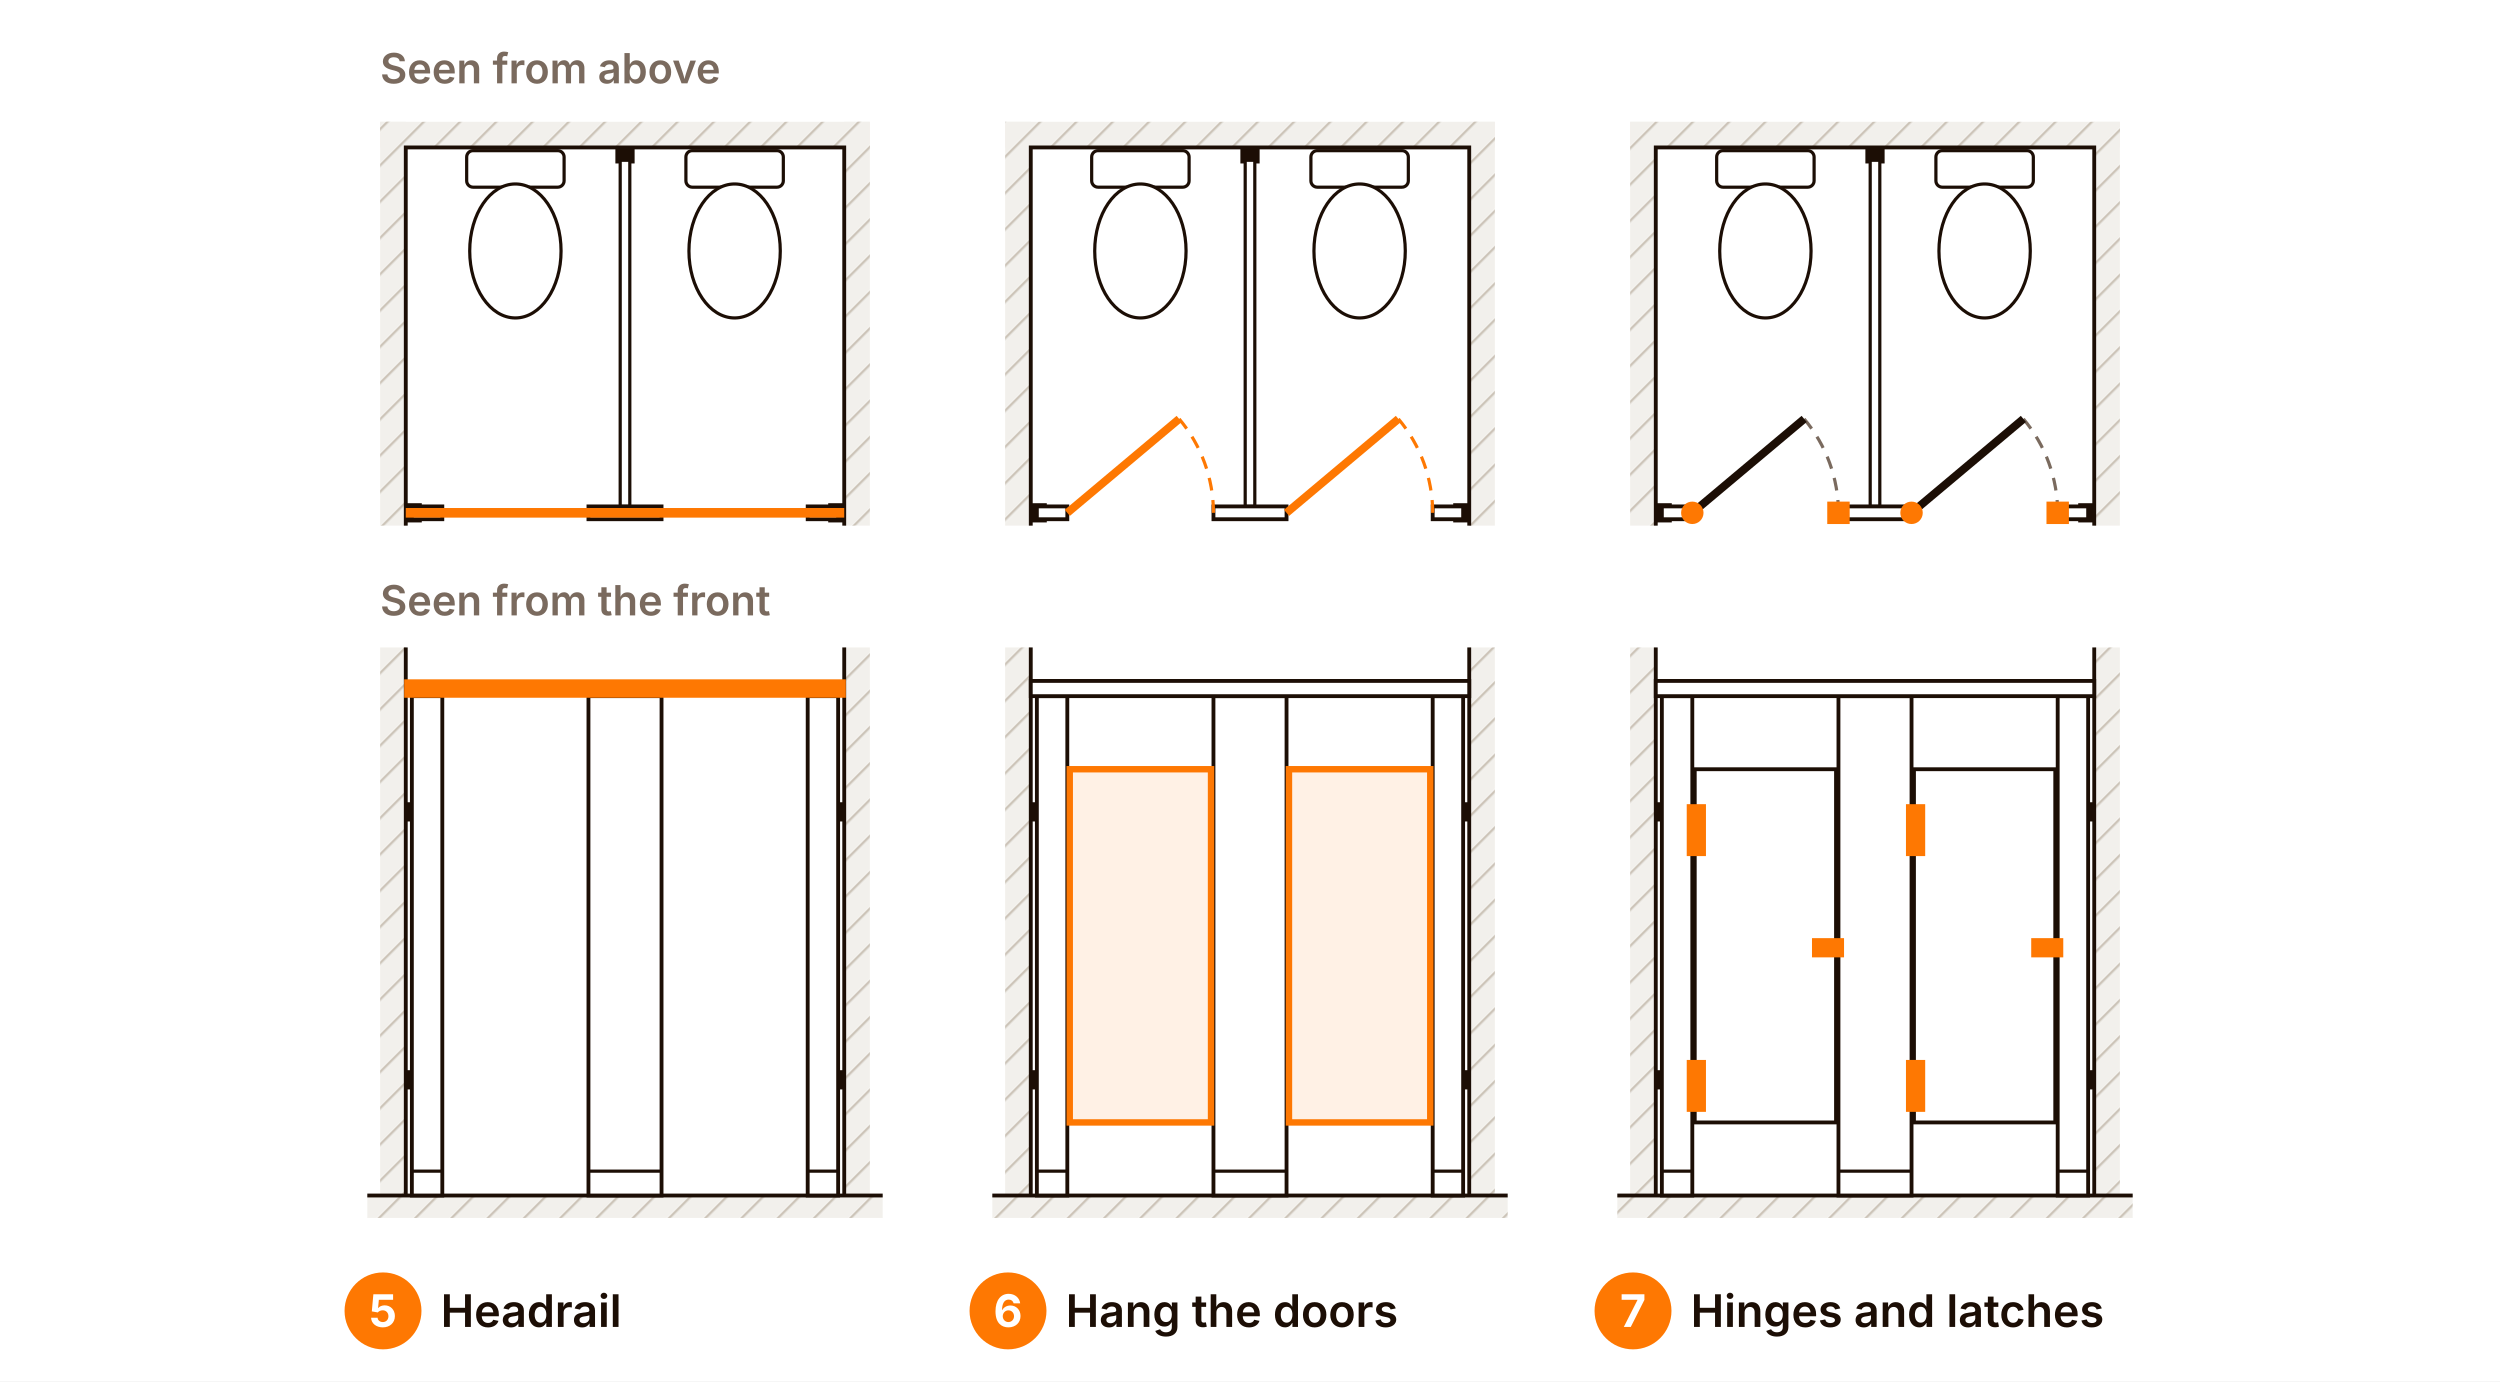
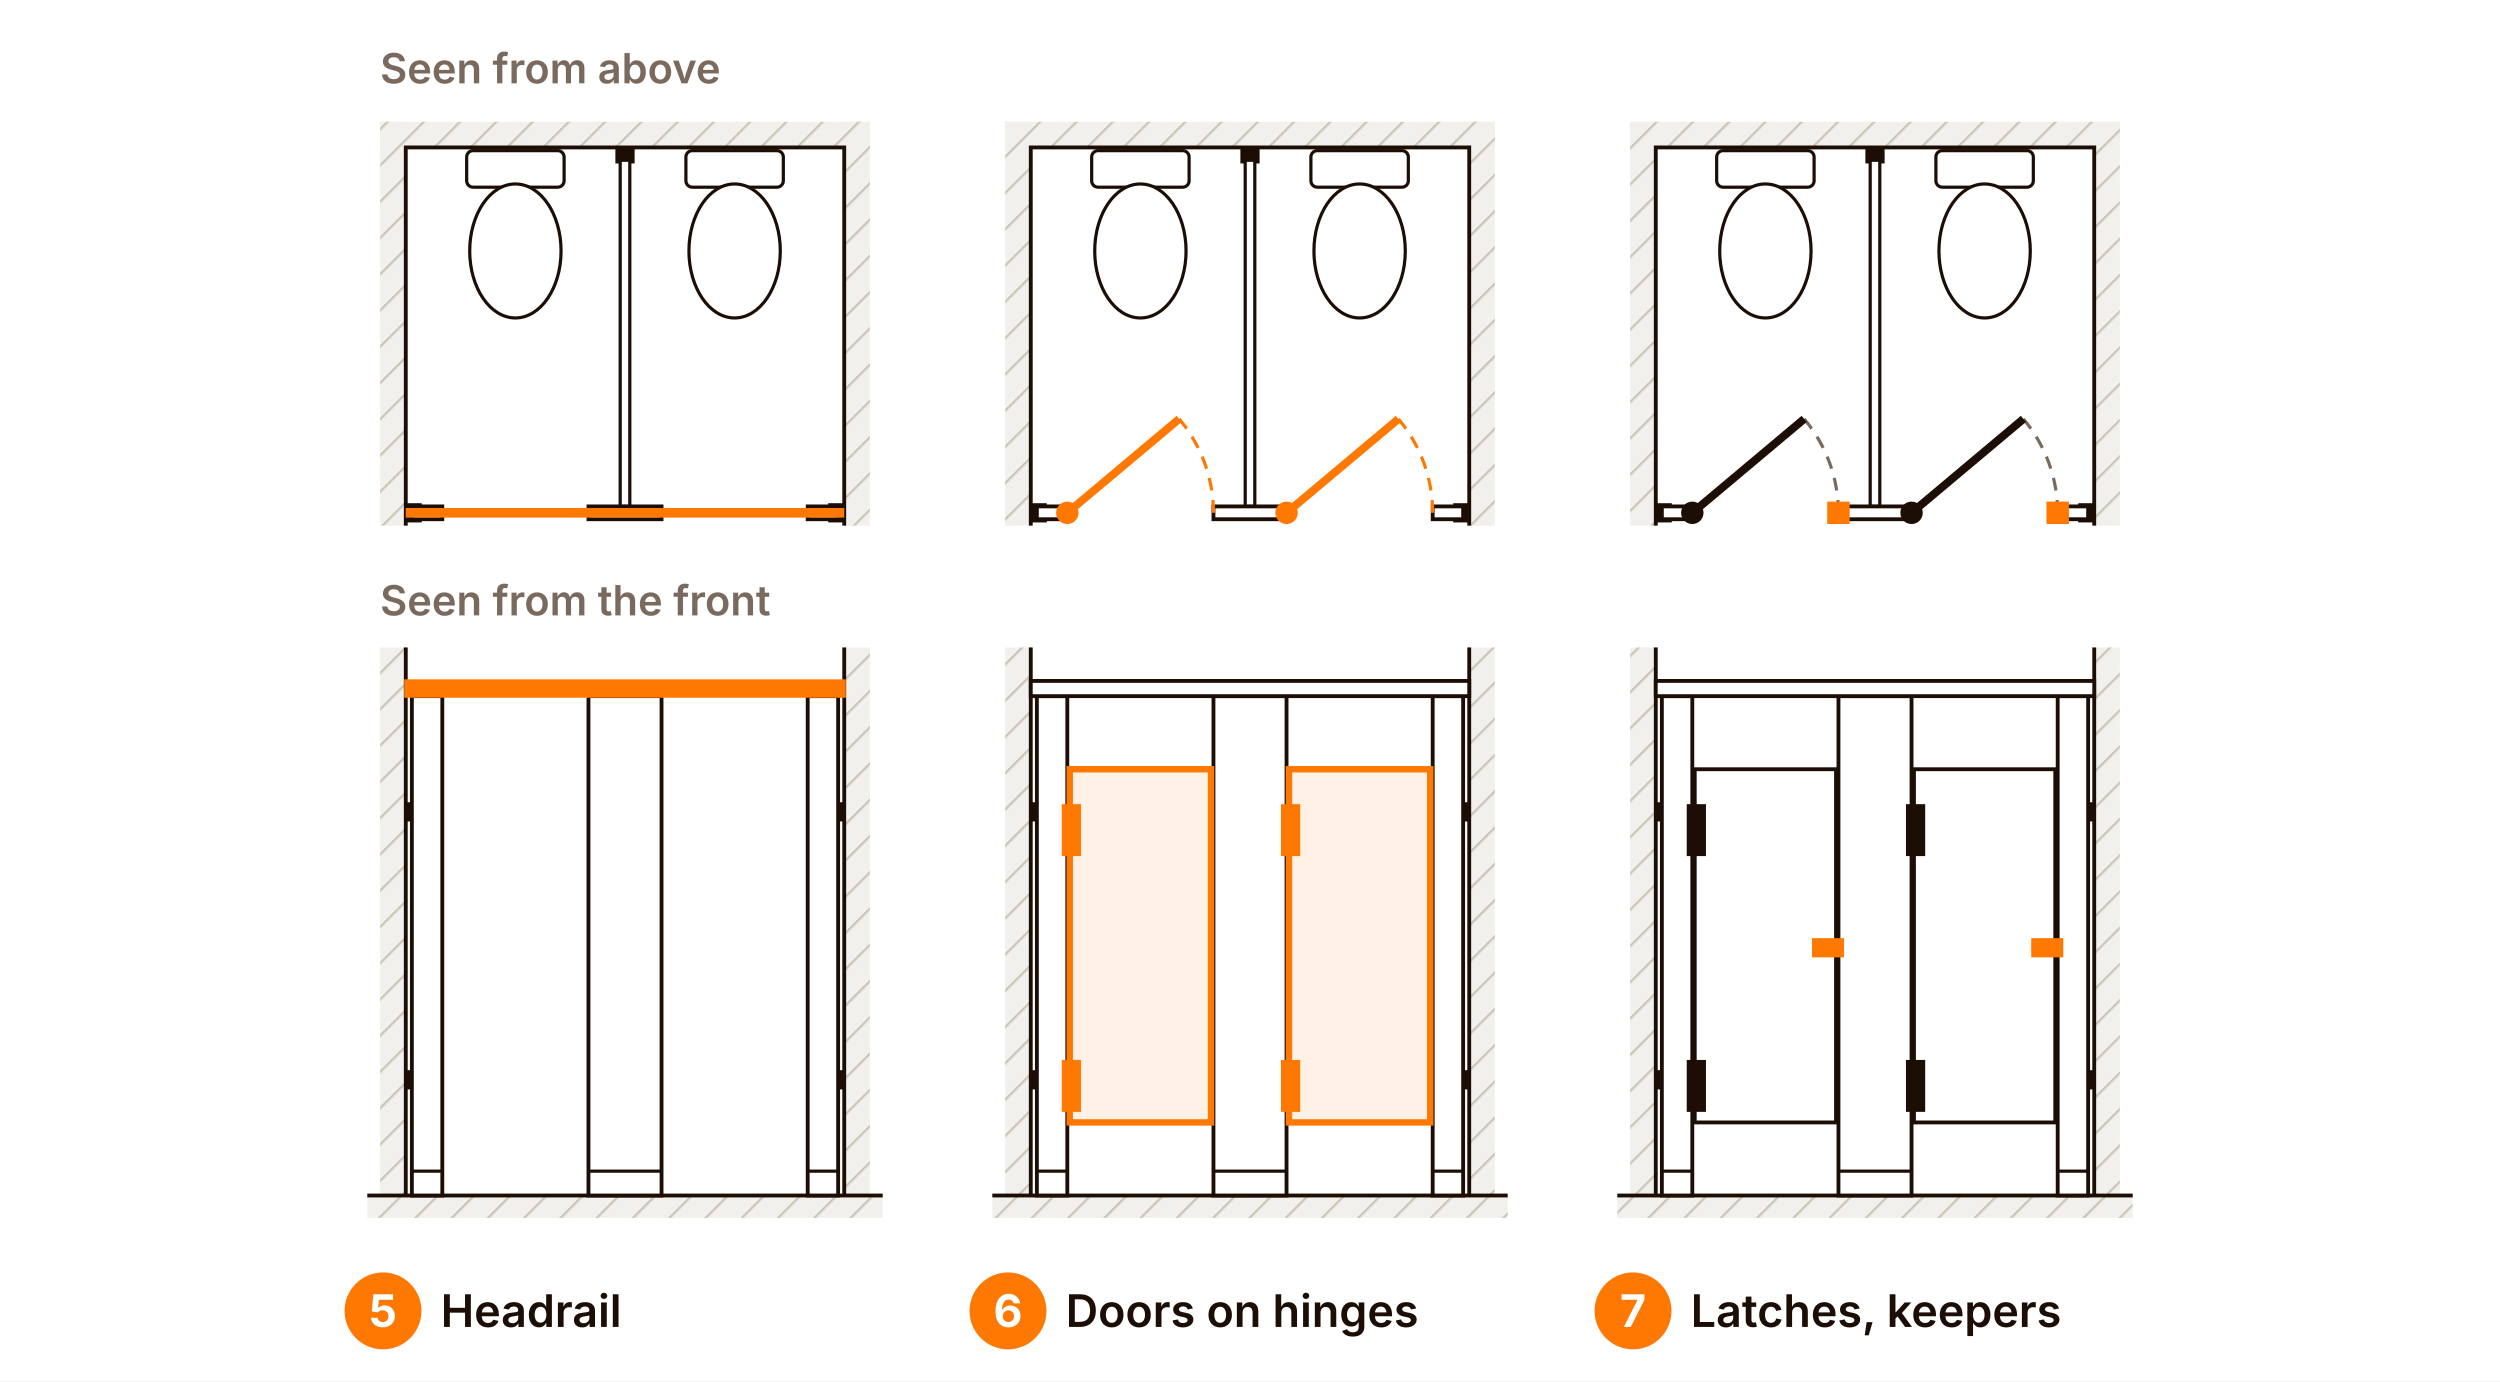
<svg xmlns="http://www.w3.org/2000/svg" viewBox="0 0 780 431" width="780" height="431" role="img" aria-labelledby="t-install-sequence-2 d-install-sequence-2" font-family="Inter, ui-sans-serif, system-ui, sans-serif">
  <defs>
    <pattern id="hatch-install-sequence-2" width="8" height="8" patternUnits="userSpaceOnUse" patternTransform="rotate(45)">
      <rect width="8" height="8" fill="#f2f0ec" />
      <line x1="0" y1="0" x2="0" y2="8" stroke="#cfc7bc" stroke-width="1.5" />
    </pattern>
    <marker id="tick-install-sequence-2" viewBox="0 0 10 10" refX="5" refY="5" markerWidth="8" markerHeight="8" orient="auto">
      <path d="M2 8 L8 2" stroke="#7a6a5e" stroke-width="1.5" />
    </marker>
  </defs>
  <rect width="780" height="431" fill="#ffffff" />
  <text x="118.6" y="26" font-size="13" font-weight="600" fill="#7a6a5e" text-anchor="start">Seen from above</text>
  <text x="118.6" y="192" font-size="13" font-weight="600" fill="#7a6a5e" text-anchor="start">Seen from the front</text>
  <rect x="118.6" y="38" width="152.8" height="8" fill="url(#hatch-install-sequence-2)" stroke="none" stroke-width="1.5" />
  <rect x="118.6" y="38" width="8" height="126" fill="url(#hatch-install-sequence-2)" stroke="none" stroke-width="1.5" />
  <rect x="263.4" y="38" width="8" height="126" fill="url(#hatch-install-sequence-2)" stroke="none" stroke-width="1.5" />
  <path d="M126.6 164 V46 H263.4 V164" fill="none" stroke="#1c0e05" stroke-width="1.2" />
  <rect x="145.6" y="47" width="30.4" height="11.4" fill="#ffffff" stroke="#1c0e05" stroke-width="1" rx="2" />
  <ellipse cx="160.8" cy="78.3" rx="14.25" ry="20.9" fill="#fff" stroke="#1c0e05" stroke-width="1" />
  <rect x="214" y="47" width="30.4" height="11.4" fill="#ffffff" stroke="#1c0e05" stroke-width="1" rx="2" />
  <ellipse cx="229.2" cy="78.3" rx="14.25" ry="20.9" fill="#fff" stroke="#1c0e05" stroke-width="1" />
  <rect x="192" y="46" width="6" height="5" fill="#1c0e05" stroke="none" stroke-width="1.5" />
  <rect x="126.6" y="157" width="5" height="6" fill="#1c0e05" stroke="none" stroke-width="1.5" />
  <rect x="258.4" y="157" width="5" height="6" fill="#1c0e05" stroke="none" stroke-width="1.5" />
  <rect x="193.5" y="50" width="3" height="108" fill="#ffffff" stroke="#1c0e05" stroke-width="1" />
  <rect x="128.5" y="158" width="9.5" height="4" fill="#ffffff" stroke="#1c0e05" stroke-width="1.2" />
  <rect x="252" y="158" width="9.5" height="4" fill="#ffffff" stroke="#1c0e05" stroke-width="1.2" />
  <rect x="183.6" y="158" width="22.8" height="4" fill="#ffffff" stroke="#1c0e05" stroke-width="1.2" />
  <line x1="126.6" y1="160" x2="263.4" y2="160" stroke="#fe7802" stroke-width="3" />
  <rect x="118.6" y="202" width="8" height="171" fill="url(#hatch-install-sequence-2)" stroke="none" stroke-width="1.5" />
  <rect x="263.4" y="202" width="8" height="171" fill="url(#hatch-install-sequence-2)" stroke="none" stroke-width="1.5" />
  <rect x="114.6" y="373" width="160.8" height="7" fill="url(#hatch-install-sequence-2)" stroke="none" stroke-width="1.5" />
  <line x1="114.6" y1="373" x2="275.4" y2="373" stroke="#1c0e05" stroke-width="1.2" />
  <line x1="126.6" y1="202" x2="126.6" y2="373" stroke="#1c0e05" stroke-width="1.2" />
  <line x1="263.4" y1="202" x2="263.4" y2="373" stroke="#1c0e05" stroke-width="1.2" />
  <rect x="192" y="333.9" width="6" height="6" fill="#1c0e05" stroke="none" stroke-width="1.5" />
  <rect x="126.6" y="333.9" width="5" height="6" fill="#1c0e05" stroke="none" stroke-width="1.5" />
  <rect x="258.4" y="333.9" width="5" height="6" fill="#1c0e05" stroke="none" stroke-width="1.5" />
  <rect x="192" y="250.3" width="6" height="6" fill="#1c0e05" stroke="none" stroke-width="1.5" />
  <rect x="126.6" y="250.3" width="5" height="6" fill="#1c0e05" stroke="none" stroke-width="1.5" />
  <rect x="258.4" y="250.3" width="5" height="6" fill="#1c0e05" stroke="none" stroke-width="1.5" />
  <rect x="128.5" y="217.2" width="9.5" height="155.8" fill="#ffffff" stroke="#1c0e05" stroke-width="1.2" />
  <line x1="128.5" y1="365.4" x2="138" y2="365.4" stroke="#1c0e05" stroke-width="1" />
  <rect x="252" y="217.2" width="9.5" height="155.8" fill="#ffffff" stroke="#1c0e05" stroke-width="1.2" />
  <line x1="252" y1="365.4" x2="261.5" y2="365.4" stroke="#1c0e05" stroke-width="1" />
  <rect x="183.6" y="217.2" width="22.8" height="155.8" fill="#ffffff" stroke="#1c0e05" stroke-width="1.2" />
  <line x1="183.6" y1="365.4" x2="206.4" y2="365.4" stroke="#1c0e05" stroke-width="1" />
  <rect x="126.6" y="212.45" width="136.8" height="4.75" fill="#fe7802" stroke="#fe7802" stroke-width="1" />
  <g class="co">
    <circle cx="119.5" cy="409" r="12" fill="#fe7802" />
    <text x="119.5" y="414" font-size="14" font-weight="700" fill="#fff" text-anchor="middle">5</text>
  </g>
  <text x="137.5" y="414" font-size="14" font-weight="600" fill="#1c0e05" text-anchor="start">Headrail</text>
  <rect x="313.6" y="38" width="152.8" height="8" fill="url(#hatch-install-sequence-2)" stroke="none" stroke-width="1.5" />
  <rect x="313.6" y="38" width="8" height="126" fill="url(#hatch-install-sequence-2)" stroke="none" stroke-width="1.5" />
  <rect x="458.4" y="38" width="8" height="126" fill="url(#hatch-install-sequence-2)" stroke="none" stroke-width="1.5" />
  <path d="M321.6 164 V46 H458.4 V164" fill="none" stroke="#1c0e05" stroke-width="1.2" />
  <rect x="340.6" y="47" width="30.4" height="11.4" fill="#ffffff" stroke="#1c0e05" stroke-width="1" rx="2" />
  <ellipse cx="355.8" cy="78.3" rx="14.25" ry="20.9" fill="#fff" stroke="#1c0e05" stroke-width="1" />
  <rect x="409" y="47" width="30.4" height="11.4" fill="#ffffff" stroke="#1c0e05" stroke-width="1" rx="2" />
  <ellipse cx="424.2" cy="78.3" rx="14.25" ry="20.9" fill="#fff" stroke="#1c0e05" stroke-width="1" />
  <rect x="387" y="46" width="6" height="5" fill="#1c0e05" stroke="none" stroke-width="1.5" />
  <rect x="321.6" y="157" width="5" height="6" fill="#1c0e05" stroke="none" stroke-width="1.5" />
  <rect x="453.4" y="157" width="5" height="6" fill="#1c0e05" stroke="none" stroke-width="1.5" />
  <rect x="388.5" y="50" width="3" height="108" fill="#ffffff" stroke="#1c0e05" stroke-width="1" />
  <rect x="323.5" y="158" width="9.5" height="4" fill="#ffffff" stroke="#1c0e05" stroke-width="1.2" />
  <rect x="447" y="158" width="9.5" height="4" fill="#ffffff" stroke="#1c0e05" stroke-width="1.2" />
  <rect x="378.6" y="158" width="22.8" height="4" fill="#ffffff" stroke="#1c0e05" stroke-width="1.2" />
  <path d="M378.6 160 A45.6 45.6 0 0 0 367.9 130.7" fill="none" stroke="#fe7802" stroke-width="1" stroke-dasharray="4 3" />
  <line x1="333" y1="160" x2="367.9" y2="130.7" stroke="#fe7802" stroke-width="2.5" />
+   <circle cx="333" cy="160" r="3.5" fill="#fe7802" />
  <path d="M447 160 A45.6 45.6 0 0 0 436.3 130.7" fill="none" stroke="#fe7802" stroke-width="1" stroke-dasharray="4 3" />
  <line x1="401.4" y1="160" x2="436.3" y2="130.7" stroke="#fe7802" stroke-width="2.5" />
+   <circle cx="401.4" cy="160" r="3.5" fill="#fe7802" />
  <rect x="313.6" y="202" width="8" height="171" fill="url(#hatch-install-sequence-2)" stroke="none" stroke-width="1.5" />
  <rect x="458.4" y="202" width="8" height="171" fill="url(#hatch-install-sequence-2)" stroke="none" stroke-width="1.5" />
  <rect x="309.6" y="373" width="160.8" height="7" fill="url(#hatch-install-sequence-2)" stroke="none" stroke-width="1.5" />
  <line x1="309.6" y1="373" x2="470.4" y2="373" stroke="#1c0e05" stroke-width="1.2" />
  <line x1="321.6" y1="202" x2="321.6" y2="373" stroke="#1c0e05" stroke-width="1.2" />
  <line x1="458.4" y1="202" x2="458.4" y2="373" stroke="#1c0e05" stroke-width="1.2" />
  <rect x="387" y="333.9" width="6" height="6" fill="#1c0e05" stroke="none" stroke-width="1.5" />
  <rect x="321.6" y="333.9" width="5" height="6" fill="#1c0e05" stroke="none" stroke-width="1.5" />
  <rect x="453.4" y="333.9" width="5" height="6" fill="#1c0e05" stroke="none" stroke-width="1.5" />
  <rect x="387" y="250.3" width="6" height="6" fill="#1c0e05" stroke="none" stroke-width="1.5" />
  <rect x="321.6" y="250.3" width="5" height="6" fill="#1c0e05" stroke="none" stroke-width="1.5" />
  <rect x="453.4" y="250.3" width="5" height="6" fill="#1c0e05" stroke="none" stroke-width="1.5" />
  <rect x="323.5" y="217.2" width="9.5" height="155.8" fill="#ffffff" stroke="#1c0e05" stroke-width="1.2" />
  <line x1="323.5" y1="365.4" x2="333" y2="365.4" stroke="#1c0e05" stroke-width="1" />
  <rect x="447" y="217.2" width="9.5" height="155.8" fill="#ffffff" stroke="#1c0e05" stroke-width="1.2" />
  <line x1="447" y1="365.4" x2="456.5" y2="365.4" stroke="#1c0e05" stroke-width="1" />
  <rect x="378.6" y="217.2" width="22.8" height="155.8" fill="#ffffff" stroke="#1c0e05" stroke-width="1.2" />
  <line x1="378.6" y1="365.4" x2="401.4" y2="365.4" stroke="#1c0e05" stroke-width="1" />
  <rect x="321.6" y="212.45" width="136.8" height="4.75" fill="#fff" stroke="#1c0e05" stroke-width="1.2" />
  <rect x="333.76" y="240" width="44.08" height="110.2" fill="#fff1e5" stroke="#fe7802" stroke-width="2" />
+   <rect x="331.76" y="251.4" width="5" height="15.2" fill="#fe7802" stroke="#fe7802" stroke-width="1" />
+   <rect x="331.76" y="331.2" width="5" height="15.2" fill="#fe7802" stroke="#fe7802" stroke-width="1" />
  <rect x="402.16" y="240" width="44.08" height="110.2" fill="#fff1e5" stroke="#fe7802" stroke-width="2" />
+   <rect x="400.16" y="251.4" width="5" height="15.2" fill="#fe7802" stroke="#fe7802" stroke-width="1" />
+   <rect x="400.16" y="331.2" width="5" height="15.2" fill="#fe7802" stroke="#fe7802" stroke-width="1" />
  <g class="co">
    <circle cx="314.5" cy="409" r="12" fill="#fe7802" />
    <text x="314.5" y="414" font-size="14" font-weight="700" fill="#fff" text-anchor="middle">6</text>
  </g>
-   <text x="332.5" y="414" font-size="14" font-weight="600" fill="#1c0e05" text-anchor="start">Hang the doors</text>
+   <text x="332.5" y="414" font-size="14" font-weight="600" fill="#1c0e05" text-anchor="start">Doors on hinges</text>
  <rect x="508.6" y="38" width="152.8" height="8" fill="url(#hatch-install-sequence-2)" stroke="none" stroke-width="1.5" />
  <rect x="508.6" y="38" width="8" height="126" fill="url(#hatch-install-sequence-2)" stroke="none" stroke-width="1.5" />
  <rect x="653.4" y="38" width="8" height="126" fill="url(#hatch-install-sequence-2)" stroke="none" stroke-width="1.5" />
  <path d="M516.6 164 V46 H653.4 V164" fill="none" stroke="#1c0e05" stroke-width="1.2" />
  <rect x="535.6" y="47" width="30.4" height="11.4" fill="#ffffff" stroke="#1c0e05" stroke-width="1" rx="2" />
  <ellipse cx="550.8" cy="78.3" rx="14.25" ry="20.9" fill="#fff" stroke="#1c0e05" stroke-width="1" />
  <rect x="604" y="47" width="30.4" height="11.4" fill="#ffffff" stroke="#1c0e05" stroke-width="1" rx="2" />
  <ellipse cx="619.2" cy="78.3" rx="14.25" ry="20.9" fill="#fff" stroke="#1c0e05" stroke-width="1" />
  <rect x="582" y="46" width="6" height="5" fill="#1c0e05" stroke="none" stroke-width="1.5" />
  <rect x="516.6" y="157" width="5" height="6" fill="#1c0e05" stroke="none" stroke-width="1.5" />
  <rect x="648.4" y="157" width="5" height="6" fill="#1c0e05" stroke="none" stroke-width="1.5" />
  <rect x="583.5" y="50" width="3" height="108" fill="#ffffff" stroke="#1c0e05" stroke-width="1" />
  <rect x="518.5" y="158" width="9.5" height="4" fill="#ffffff" stroke="#1c0e05" stroke-width="1.2" />
  <rect x="642" y="158" width="9.5" height="4" fill="#ffffff" stroke="#1c0e05" stroke-width="1.2" />
  <rect x="573.6" y="158" width="22.8" height="4" fill="#ffffff" stroke="#1c0e05" stroke-width="1.2" />
  <path d="M573.6 160 A45.6 45.6 0 0 0 562.9 130.7" fill="none" stroke="#7a6a5e" stroke-width="1" stroke-dasharray="4 3" />
  <line x1="528" y1="160" x2="562.9" y2="130.7" stroke="#1c0e05" stroke-width="2.5" />
-   <circle cx="528" cy="160" r="3.5" fill="#fe7802" />
+   <circle cx="528" cy="160" r="3.5" fill="#1c0e05" />
  <rect x="570.6" y="157" width="6" height="6" fill="#fe7802" stroke="#fe7802" stroke-width="1" />
  <path d="M642 160 A45.6 45.6 0 0 0 631.3 130.7" fill="none" stroke="#7a6a5e" stroke-width="1" stroke-dasharray="4 3" />
  <line x1="596.4" y1="160" x2="631.3" y2="130.7" stroke="#1c0e05" stroke-width="2.5" />
-   <circle cx="596.4" cy="160" r="3.5" fill="#fe7802" />
+   <circle cx="596.4" cy="160" r="3.5" fill="#1c0e05" />
  <rect x="639" y="157" width="6" height="6" fill="#fe7802" stroke="#fe7802" stroke-width="1" />
  <rect x="508.6" y="202" width="8" height="171" fill="url(#hatch-install-sequence-2)" stroke="none" stroke-width="1.5" />
  <rect x="653.4" y="202" width="8" height="171" fill="url(#hatch-install-sequence-2)" stroke="none" stroke-width="1.5" />
  <rect x="504.6" y="373" width="160.8" height="7" fill="url(#hatch-install-sequence-2)" stroke="none" stroke-width="1.5" />
  <line x1="504.6" y1="373" x2="665.4" y2="373" stroke="#1c0e05" stroke-width="1.2" />
  <line x1="516.6" y1="202" x2="516.6" y2="373" stroke="#1c0e05" stroke-width="1.2" />
  <line x1="653.4" y1="202" x2="653.4" y2="373" stroke="#1c0e05" stroke-width="1.2" />
  <rect x="582" y="333.9" width="6" height="6" fill="#1c0e05" stroke="none" stroke-width="1.5" />
  <rect x="516.6" y="333.9" width="5" height="6" fill="#1c0e05" stroke="none" stroke-width="1.5" />
  <rect x="648.4" y="333.9" width="5" height="6" fill="#1c0e05" stroke="none" stroke-width="1.5" />
  <rect x="582" y="250.3" width="6" height="6" fill="#1c0e05" stroke="none" stroke-width="1.5" />
  <rect x="516.6" y="250.3" width="5" height="6" fill="#1c0e05" stroke="none" stroke-width="1.5" />
  <rect x="648.4" y="250.3" width="5" height="6" fill="#1c0e05" stroke="none" stroke-width="1.5" />
  <rect x="518.5" y="217.2" width="9.5" height="155.8" fill="#ffffff" stroke="#1c0e05" stroke-width="1.2" />
  <line x1="518.5" y1="365.4" x2="528" y2="365.4" stroke="#1c0e05" stroke-width="1" />
  <rect x="642" y="217.2" width="9.5" height="155.8" fill="#ffffff" stroke="#1c0e05" stroke-width="1.2" />
  <line x1="642" y1="365.4" x2="651.5" y2="365.4" stroke="#1c0e05" stroke-width="1" />
  <rect x="573.6" y="217.2" width="22.8" height="155.8" fill="#ffffff" stroke="#1c0e05" stroke-width="1.2" />
  <line x1="573.6" y1="365.4" x2="596.4" y2="365.4" stroke="#1c0e05" stroke-width="1" />
  <rect x="516.6" y="212.45" width="136.8" height="4.75" fill="#fff" stroke="#1c0e05" stroke-width="1.2" />
  <rect x="528.76" y="240" width="44.08" height="110.2" fill="#ffffff" stroke="#1c0e05" stroke-width="1.2" />
-   <rect x="526.76" y="251.4" width="5" height="15.2" fill="#fe7802" stroke="#fe7802" stroke-width="1" />
-   <rect x="526.76" y="331.2" width="5" height="15.2" fill="#fe7802" stroke="#fe7802" stroke-width="1" />
+   <rect x="526.76" y="251.4" width="5" height="15.2" fill="#1c0e05" stroke="#1c0e05" stroke-width="1" />
+   <rect x="526.76" y="331.2" width="5" height="15.2" fill="#1c0e05" stroke="#1c0e05" stroke-width="1" />
  <rect x="565.84" y="293.2" width="9" height="5" fill="#fe7802" stroke="#fe7802" stroke-width="1" />
  <rect x="597.16" y="240" width="44.08" height="110.2" fill="#ffffff" stroke="#1c0e05" stroke-width="1.2" />
-   <rect x="595.16" y="251.4" width="5" height="15.2" fill="#fe7802" stroke="#fe7802" stroke-width="1" />
-   <rect x="595.16" y="331.2" width="5" height="15.2" fill="#fe7802" stroke="#fe7802" stroke-width="1" />
+   <rect x="595.16" y="251.4" width="5" height="15.2" fill="#1c0e05" stroke="#1c0e05" stroke-width="1" />
+   <rect x="595.16" y="331.2" width="5" height="15.2" fill="#1c0e05" stroke="#1c0e05" stroke-width="1" />
  <rect x="634.24" y="293.2" width="9" height="5" fill="#fe7802" stroke="#fe7802" stroke-width="1" />
  <g class="co">
    <circle cx="509.5" cy="409" r="12" fill="#fe7802" />
    <text x="509.5" y="414" font-size="14" font-weight="700" fill="#fff" text-anchor="middle">7</text>
  </g>
-   <text x="527.5" y="414" font-size="14" font-weight="600" fill="#1c0e05" text-anchor="start">Hinges and latches</text>
+   <text x="527.5" y="414" font-size="14" font-weight="600" fill="#1c0e05" text-anchor="start">Latches, keepers</text>
</svg>
